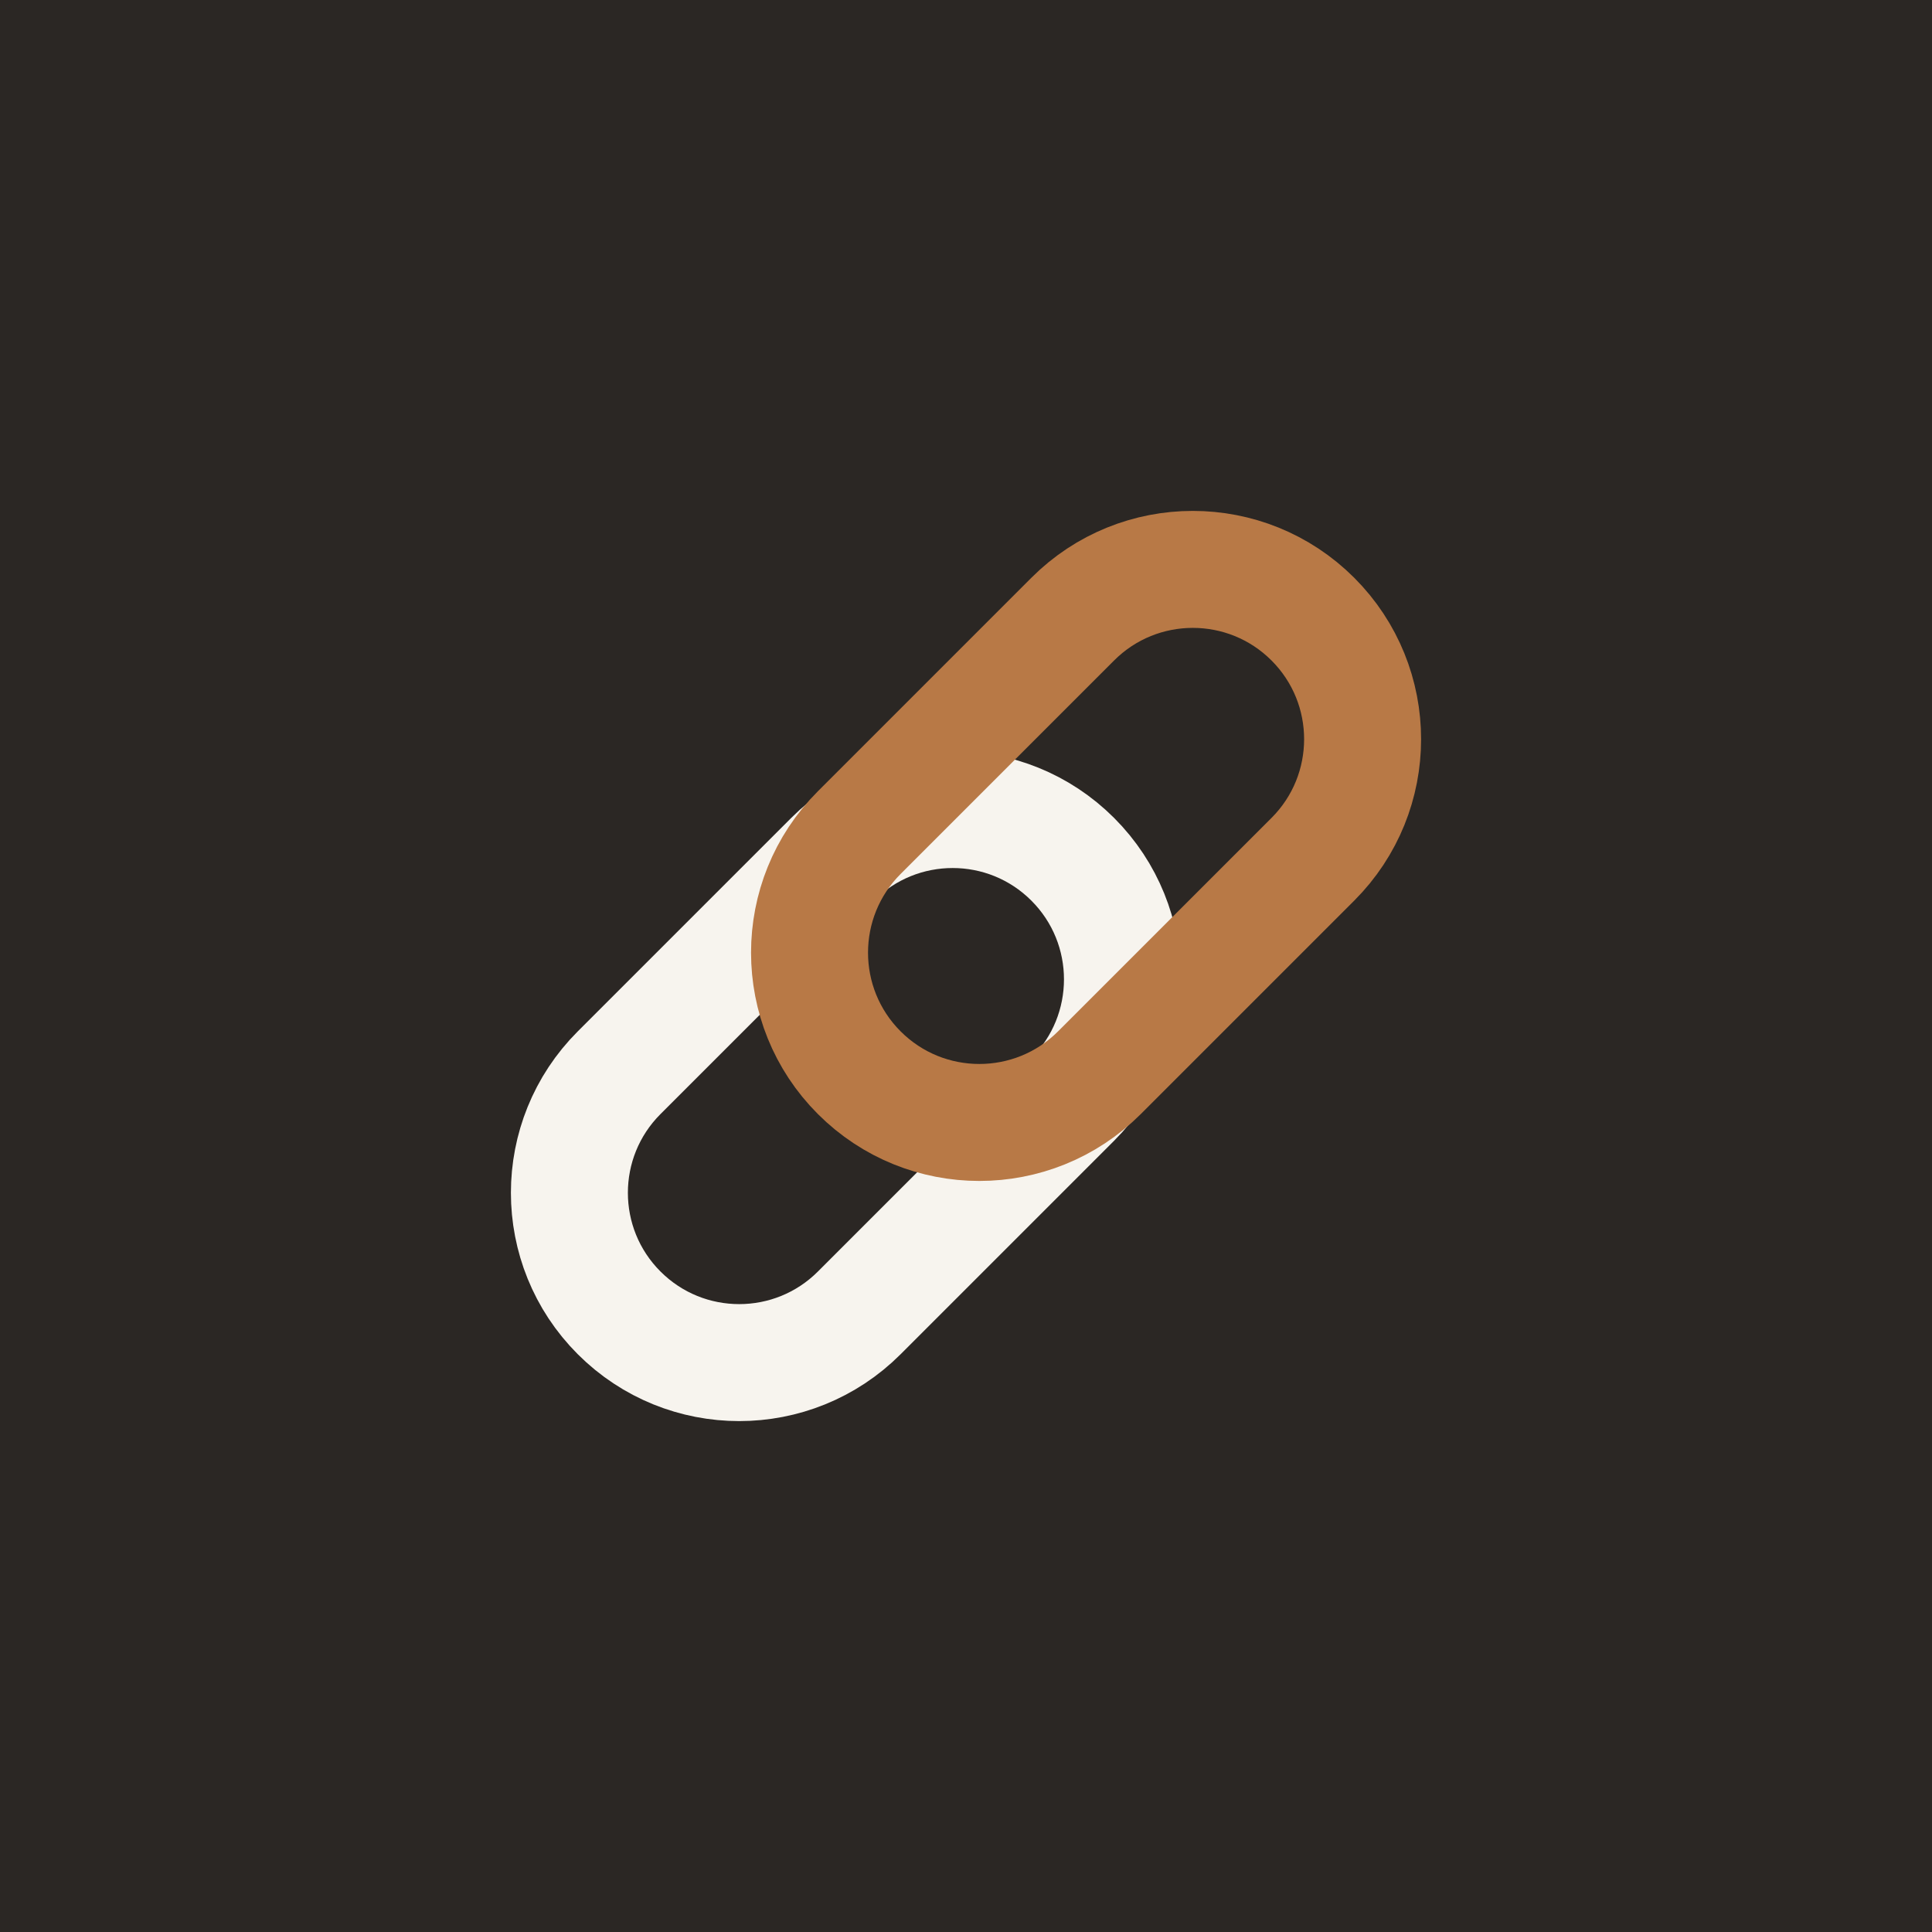
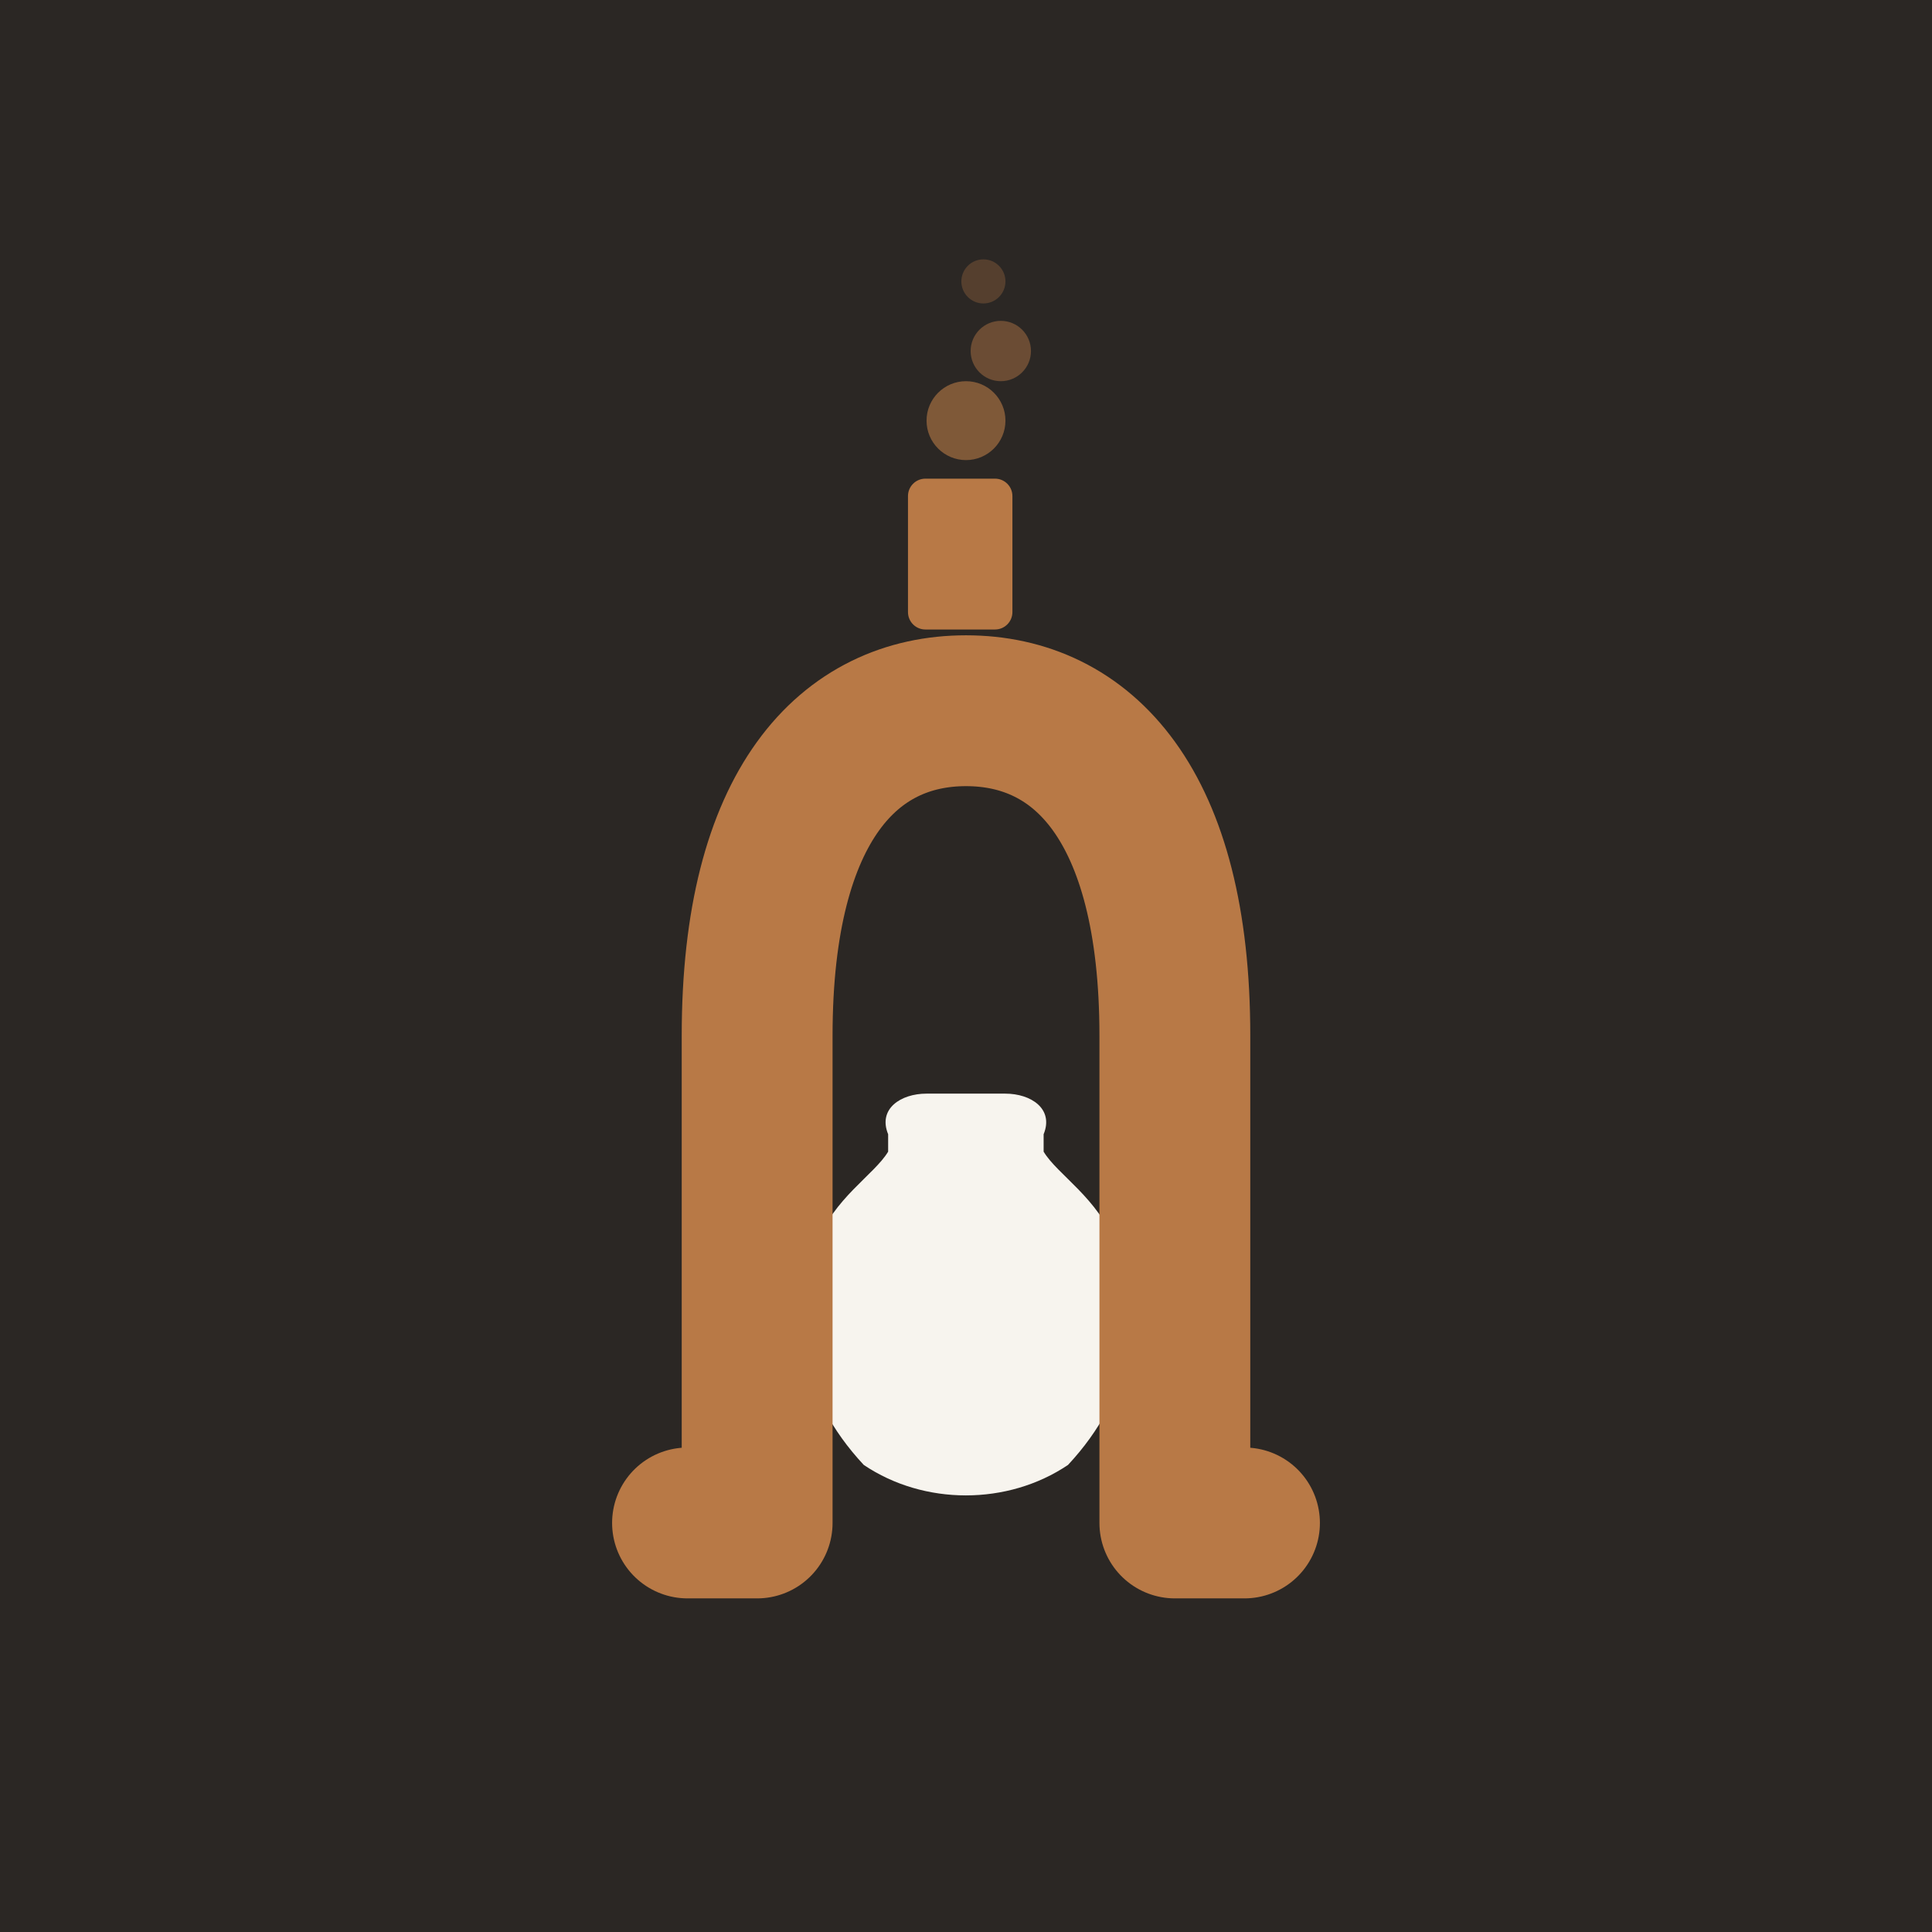
<svg xmlns="http://www.w3.org/2000/svg" viewBox="0 0 1024 1024">
  <rect width="1024" height="1024" fill="#2B2724" />
-   <g transform="translate(512,512) rotate(-45)">
-     <rect x="-260" y="-90" width="340" height="180" rx="90" fill="none" stroke="#F7F4EE" stroke-width="62" />
-     <rect x="-80" y="-90" width="340" height="180" rx="90" fill="none" stroke="#B87946" stroke-width="62" />
+   <g transform="translate(512.0,512.0) scale(6.15) translate(-125.41,-34.0)">
+     <path d="M116.6,77            C111,71 110,64 112.5,58            C114,54 117.5,52 118.7,50            L118.7,48.5            C117.8,46.3 119.8,45 122,45            L128.8,45            C131,45 133,46.3 132.1,48.5            L132.1,50            C133.3,52 136.8,54 138.3,58            C140.8,64 139.8,71 134.2,77            C129,80.5 121.8,80.5 116.6,77 Z" fill="#F7F4EE" />
+     <path d="M 101.41,82.00 L 107.41,82.00 L 107.41,40.00            C 107.41,20.00 115.41,12.00 125.41,12.00            C 135.41,12.00 143.41,20.00 143.41,40.00            L 143.41,82.00 L 149.41,82.00" fill="none" stroke="#B87946" stroke-width="13" stroke-linecap="round" stroke-linejoin="round" />
+     <rect x="120.41" y="-8" width="9" height="13" rx="1.5" fill="#B87946" />
+     <circle cx="125.41" cy="-13" r="3.4" fill="#B87946" opacity="0.6" />
+     <circle cx="128.41" cy="-19" r="2.6" fill="#B87946" opacity="0.45" />
+     <circle cx="126.91" cy="-25" r="1.9" fill="#B87946" opacity="0.3" />
  </g>
</svg>
